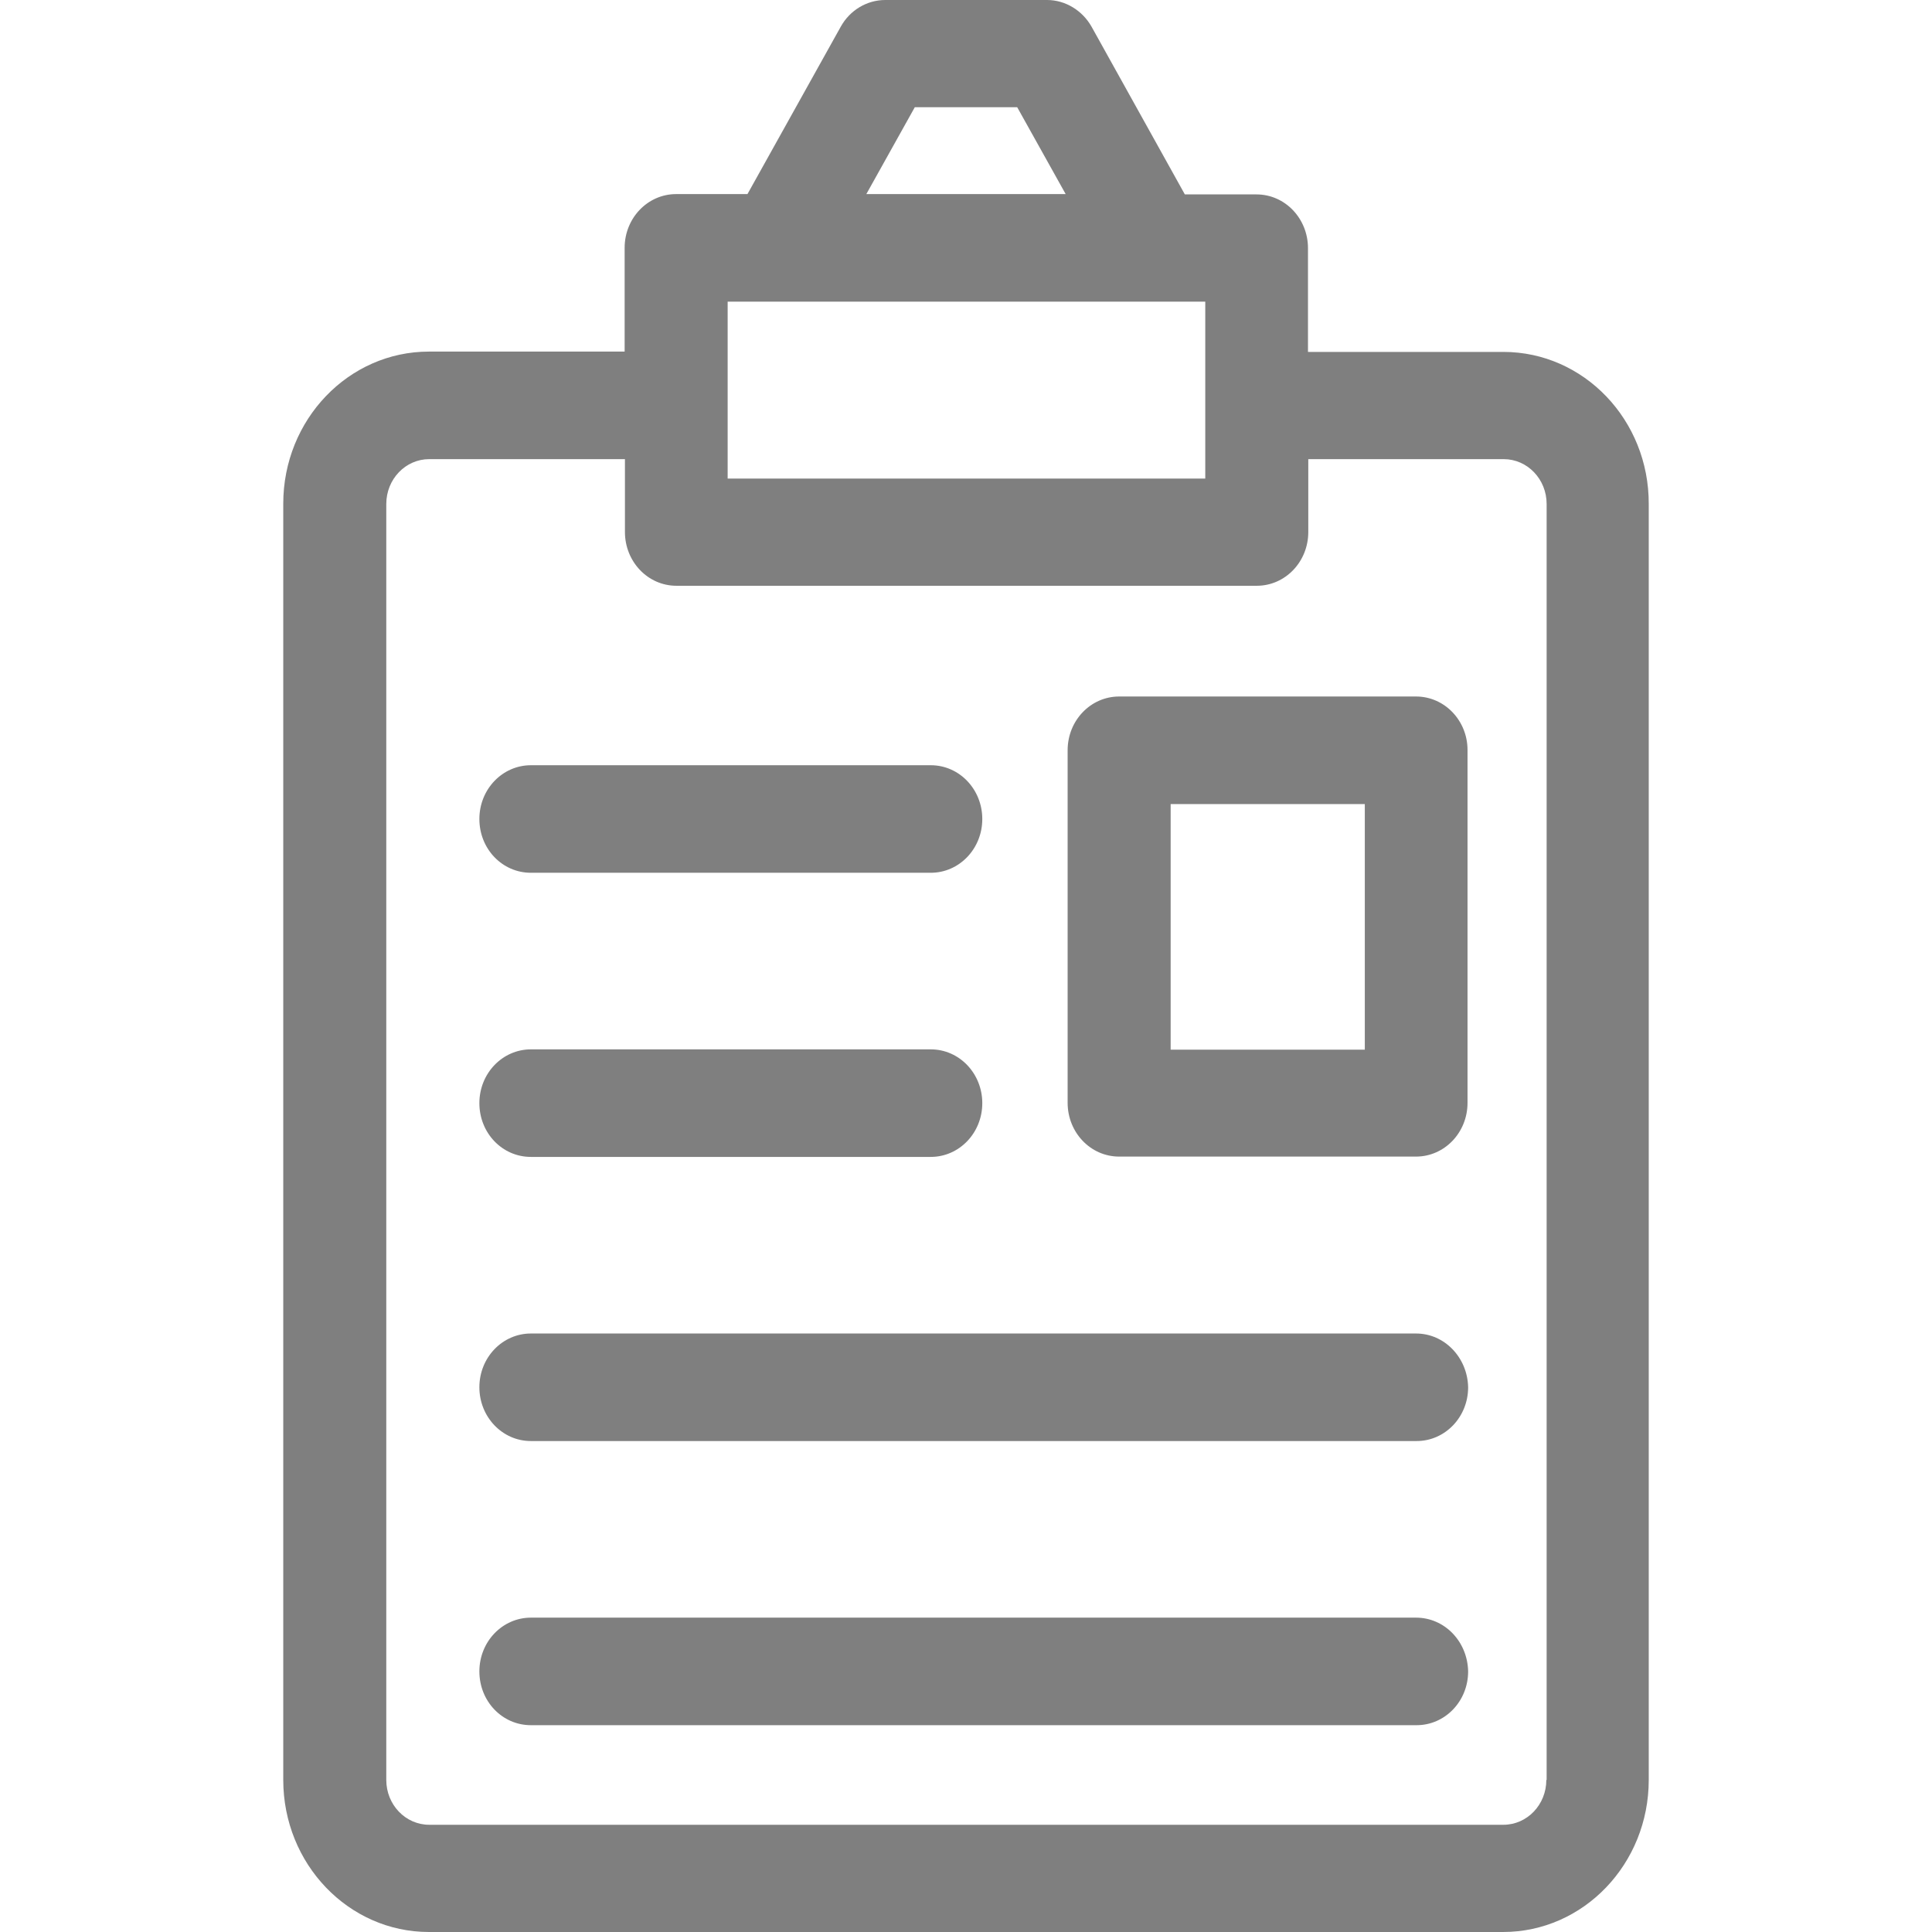
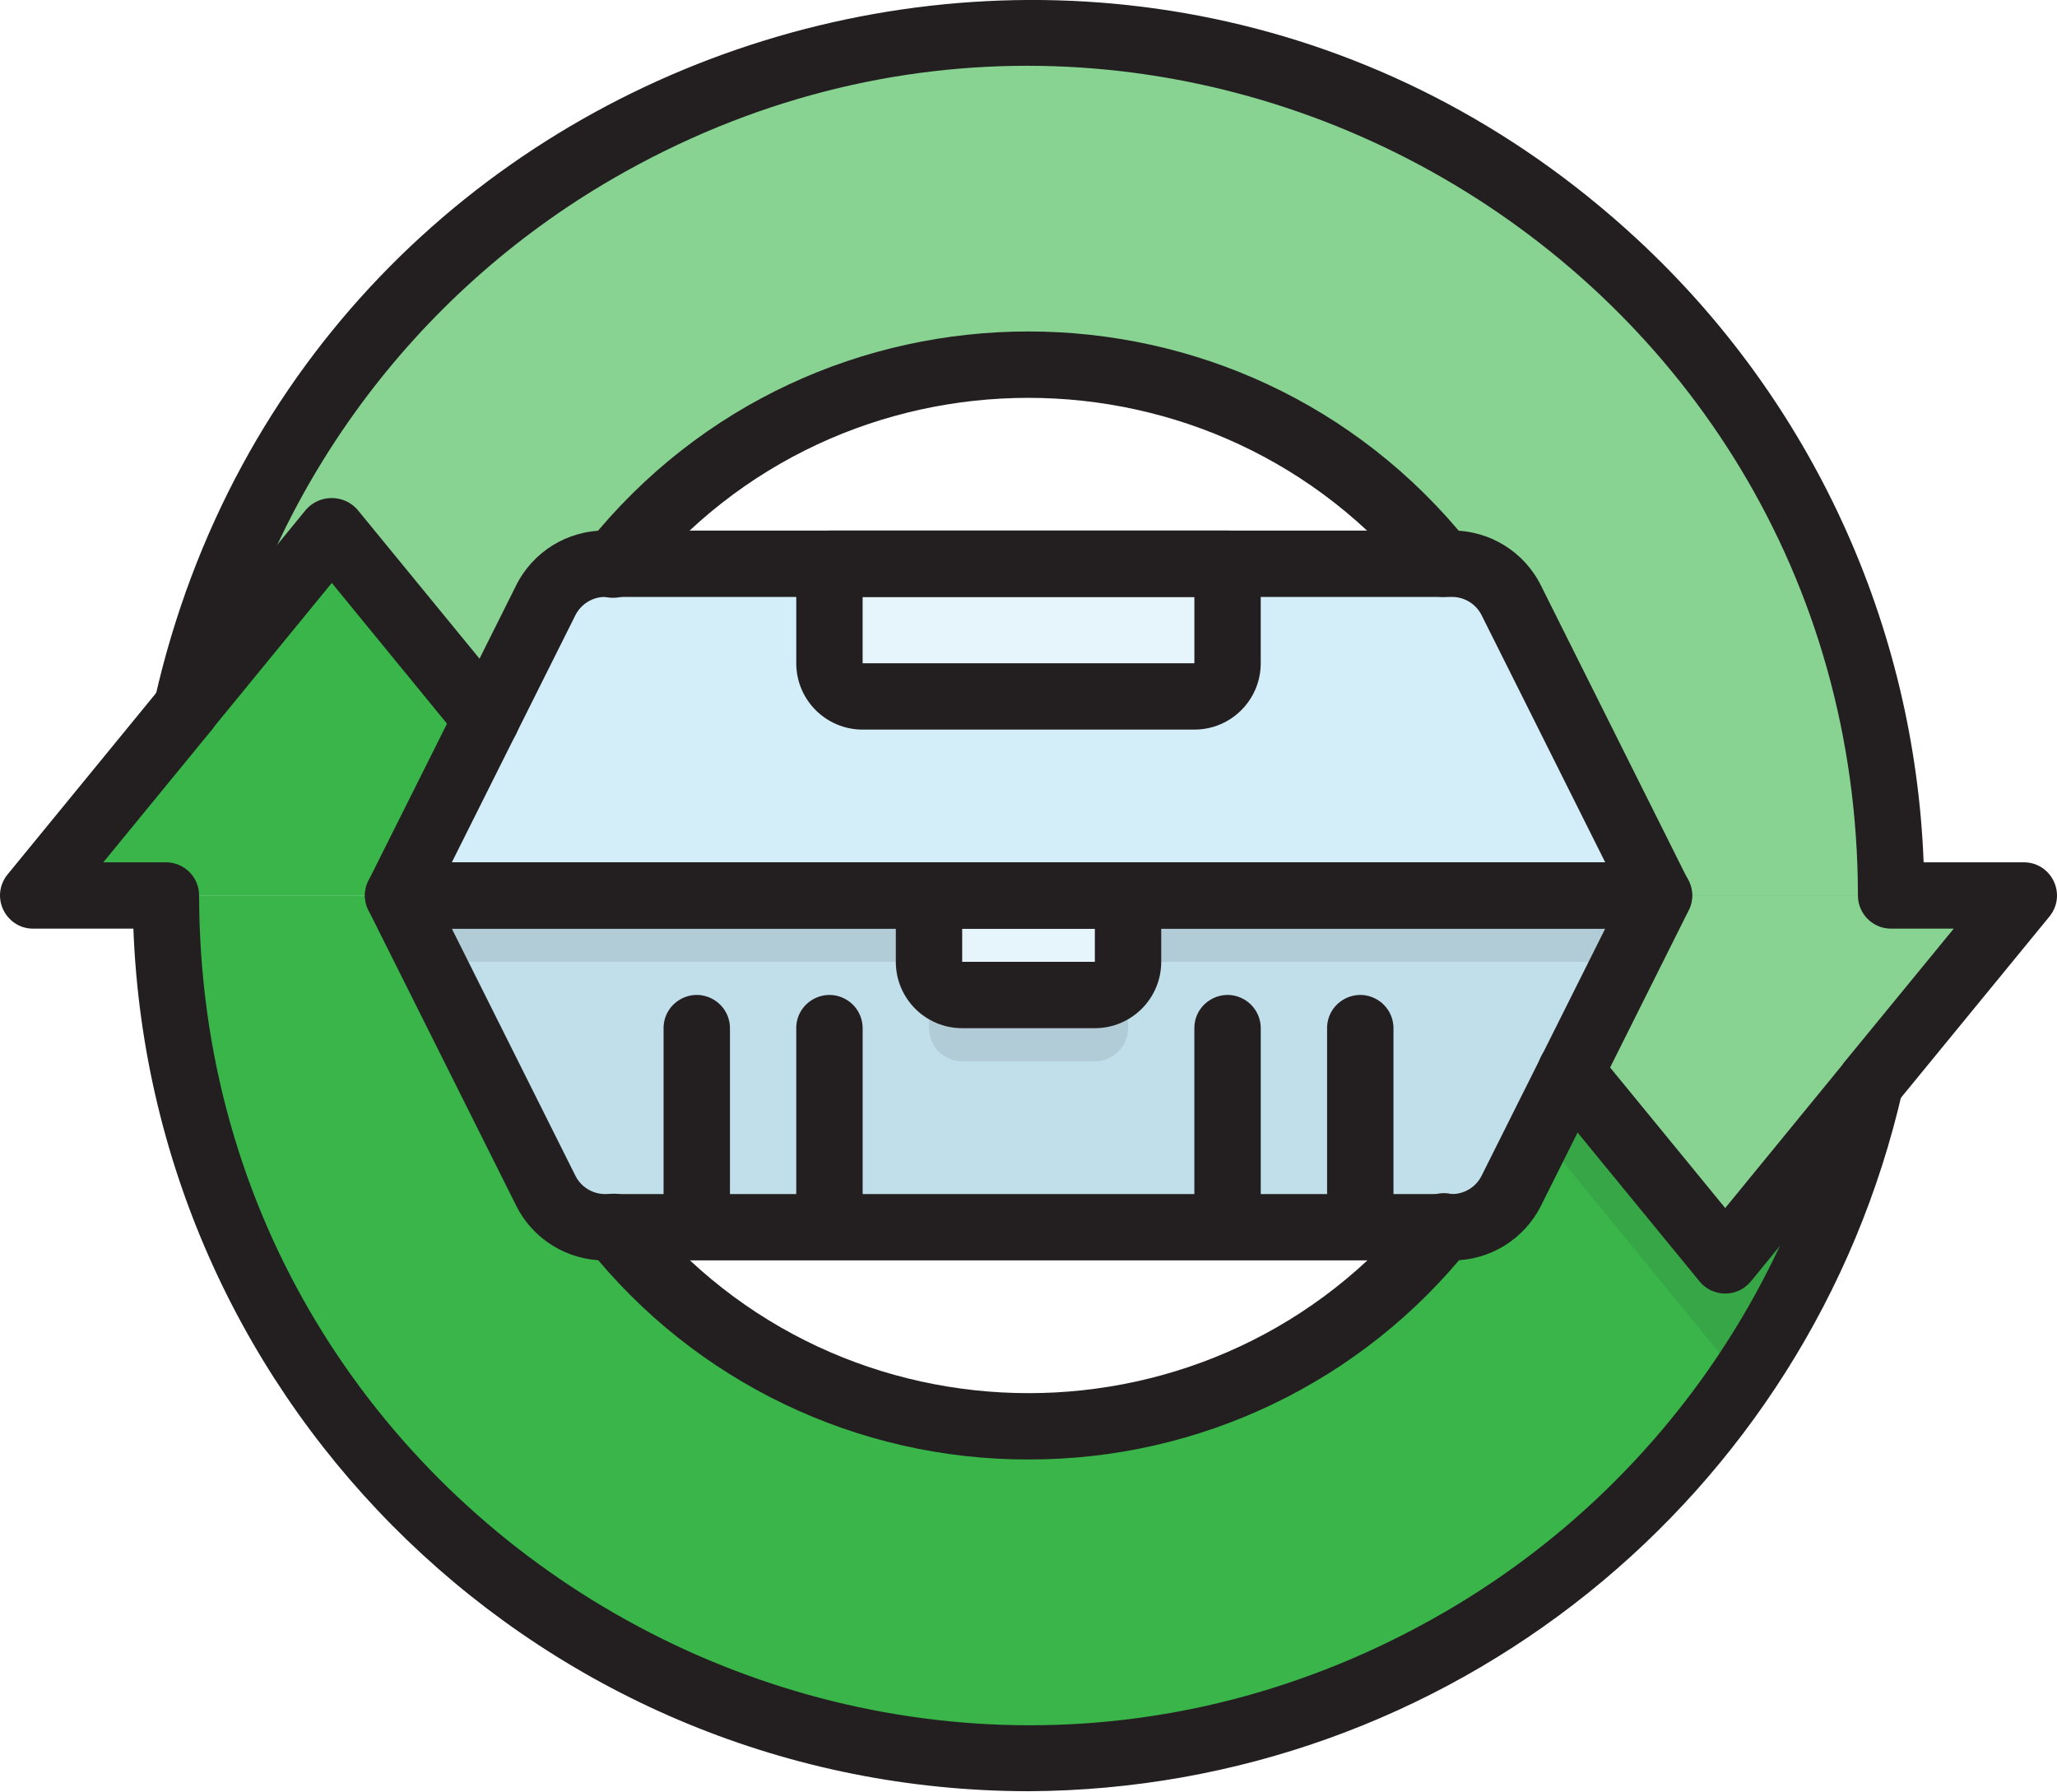
- <svg xmlns="http://www.w3.org/2000/svg" viewBox="0 0 50 50" width="50" height="50">
-   <defs>
-     <style>
-       .cls-1 { fill: #000; opacity: 0.5; }
-     </style>
-   </defs>
-   <g id="SVGRepo_iconCarrier" transform="matrix(0.122019, 0, 0, 0.127378, 1.236663, 0)" class="cls-1">
-     <g>
-       <g>
-         <path d="M 308.723 71.499 L 267.285 71.499 L 267.285 50.424 C 267.285 44.412 262.437 39.499 256.36 39.499 L 241.168 39.499 L 221.386 5.43 C 219.447 2.133 215.826 0 211.948 0 L 177.621 0 C 173.742 0 170.122 2.069 168.183 5.43 L 148.401 39.434 L 133.274 39.434 C 127.262 39.434 122.349 44.283 122.349 50.359 L 122.349 71.434 L 80.844 71.434 C 63.777 71.434 49.943 85.268 49.943 102.335 L 49.943 361.632 C 49.943 378.699 63.777 392.533 80.844 392.533 L 308.658 392.533 C 325.725 392.533 339.559 378.699 339.559 361.632 L 339.559 102.4 C 339.624 85.333 325.79 71.499 308.723 71.499 Z M 183.891 21.786 L 205.612 21.786 L 215.891 39.434 L 173.612 39.434 L 183.891 21.786 Z M 144.198 61.285 L 245.499 61.285 L 245.499 97.228 L 144.198 97.228 L 144.198 61.285 Z M 317.903 361.632 L 317.838 361.632 C 317.838 366.674 313.765 370.747 308.723 370.747 L 80.909 370.747 C 75.867 370.747 71.794 366.674 71.794 361.632 L 71.794 102.4 C 71.794 97.358 75.867 93.285 80.909 93.285 L 122.412 93.285 L 122.412 108.089 C 122.412 114.101 127.261 119.014 133.337 119.014 L 256.424 119.014 C 262.436 119.014 267.349 114.166 267.349 108.089 L 267.349 93.285 L 308.787 93.285 C 313.829 93.285 317.902 97.358 317.902 102.4 L 317.902 361.632 L 317.903 361.632 Z" />
-       </g>
-     </g>
-     <g>
-       <g>
-         <path d="M290.198,141.511h-62.966c-6.012,0-10.925,4.848-10.925,10.925v71.628c0,6.012,4.849,10.925,10.925,10.925h62.966 c6.012,0,10.925-4.848,10.925-10.925v-71.693C301.123,146.424,296.275,141.511,290.198,141.511z M279.337,213.269h-41.18v-49.907 h41.18V213.269z" />
-       </g>
-     </g>
-     <g>
-       <g>
-         <path d="M187.281,155.475h-84.816c-6.012,0-10.925,4.849-10.925,10.925c0,6.077,4.849,10.925,10.925,10.925h84.816 c6.012,0,10.925-4.849,10.925-10.925C198.206,160.388,193.357,155.475,187.281,155.475z" />
-       </g>
-     </g>
-     <g>
-       <g>
-         <path d="M187.281,213.204h-84.816c-6.012,0-10.925,4.849-10.925,10.925c0,6.077,4.849,10.925,10.925,10.925h84.816 c6.012,0,10.925-4.849,10.925-10.925C198.206,218.117,193.357,213.204,187.281,213.204z" />
-       </g>
-     </g>
-     <g>
-       <g>
-         <path d="M290.198,270.933H102.465c-6.012,0-10.925,4.848-10.925,10.925c0,6.012,4.849,10.925,10.925,10.925h187.863 c6.012,0,10.925-4.849,10.925-10.925C301.123,275.846,296.275,270.933,290.198,270.933z" />
-       </g>
-     </g>
-     <g>
-       <g>
-         <path d="M290.198,328.663H102.465c-6.012,0-10.925,4.849-10.925,10.925s4.849,10.925,10.925,10.925h187.863 c6.012,0,10.925-4.848,10.925-10.925C301.123,333.511,296.275,328.663,290.198,328.663z" />
-       </g>
-     </g>
-   </g>
+ <svg xmlns="http://www.w3.org/2000/svg" viewBox="0 3.23 50 43.541" width="50" height="43.541">
+   <path d="M 37.903 24.997 C 37.903 34.93 27.151 41.138 18.549 36.172 C 14.556 33.867 12.098 29.608 12.098 24.997 L 4.033 24.997 C 4.033 41.138 21.506 51.225 35.484 43.156 C 41.971 39.411 45.967 32.488 45.967 24.997 L 37.903 24.997 Z" style="fill:#39b54a" transform="matrix(1, 0, 0, 1, 1.4210854715202004e-14, 1.7763568394002505e-15)" />
+   <path d="M 37.903 24.997 C 37.903 34.93 27.151 41.138 18.549 36.172 C 14.556 33.867 12.098 29.608 12.098 24.997 L 4.033 24.997 C 4.033 41.138 21.506 51.225 35.484 43.156 C 41.971 39.411 45.967 32.488 45.967 24.997 L 37.903 24.997 Z" style="fill:#39b54a" transform="matrix(1, 0, 0, 1, 1.4210854715202004e-14, 1.7763568394002505e-15)" />
+   <path d="M 45.967 24.997 C 45.967 8.858 28.495 -1.231 14.517 6.84 C 8.029 10.585 4.033 17.506 4.033 24.997 L 12.098 24.997 C 12.098 15.065 22.85 8.858 31.452 13.824 C 35.444 16.128 37.903 20.388 37.903 24.997 L 45.967 24.997 Z" style="fill:#88d392" transform="matrix(1, 0, 0, 1, 1.4210854715202004e-14, 1.7763568394002505e-15)" />
+   <path d="M 45.83 27.417 C 45.585 29.567 45.002 31.666 44.105 33.634 L 41.935 36.287 L 36.863 30.086 C 37.23 29.229 37.502 28.334 37.677 27.417 L 45.83 27.417 Z" style="fill:#231f20;opacity:0.1" transform="matrix(1, 0, 0, 1, 1.4210854715202004e-14, 1.7763568394002505e-15)" />
+   <polygon points="15.323 24.997 0.808 24.997 8.065 16.127 15.323 24.997" style="fill:#39b54a" transform="matrix(1, 0, 0, 1, 1.4210854715202004e-14, 1.7763568394002505e-15)" />
+   <polygon points="34.677 24.997 49.193 24.997 41.935 33.868 34.677 24.997" style="fill:#88d392" transform="matrix(1, 0, 0, 1, 1.4210854715202004e-14, 1.7763568394002505e-15)" />
+   <path d="M 40.322 24.997 L 39.516 26.61 L 36.734 32.166 C 36.461 32.715 35.902 33.062 35.29 33.062 L 14.71 33.062 C 14.098 33.062 13.539 32.715 13.267 32.166 L 10.485 26.61 L 9.678 24.997 L 40.322 24.997 Z" style="fill:#c1dfea" transform="matrix(1, 0, 0, 1, 1.4210854715202004e-14, 1.7763568394002505e-15)" />
+   <path d="M 36.736 17.825 L 40.322 24.997 L 9.678 24.997 L 13.264 17.825 C 13.538 17.279 14.096 16.933 14.707 16.933 L 35.294 16.933 C 35.905 16.933 36.463 17.279 36.736 17.825 Z" style="fill:#d4eef9" transform="matrix(1, 0, 0, 1, 1.4210854715202004e-14, 1.7763568394002505e-15)" />
+   <polygon points="40.322 24.997 39.516 26.61 10.485 26.61 9.678 24.997 40.322 24.997" style="fill:#231f20;opacity:0.1" transform="matrix(1, 0, 0, 1, 1.4210854715202004e-14, 1.7763568394002505e-15)" />
+   <path d="M 20.162 33.062 C 19.717 33.062 19.355 32.701 19.355 32.255 L 19.355 28.223 C 19.355 27.603 20.027 27.214 20.565 27.525 C 20.814 27.669 20.968 27.935 20.968 28.223 L 20.968 32.255 C 20.968 32.701 20.607 33.062 20.162 33.062 Z" style="fill:#231f20;opacity:0.1" transform="matrix(1, 0, 0, 1, 1.4210854715202004e-14, 1.7763568394002505e-15)" />
+   <path d="M 16.936 33.062 C 16.491 33.062 16.13 32.701 16.13 32.255 L 16.13 28.223 C 16.13 27.603 16.801 27.214 17.339 27.525 C 17.589 27.669 17.743 27.935 17.743 28.223 L 17.743 32.255 C 17.743 32.701 17.381 33.062 16.936 33.062 Z" style="fill:#231f20;opacity:0.1" transform="matrix(1, 0, 0, 1, 1.4210854715202004e-14, 1.7763568394002505e-15)" />
+   <path d="M 29.839 33.062 C 29.394 33.062 29.032 32.701 29.032 32.255 L 29.032 28.223 C 29.032 27.603 29.704 27.214 30.242 27.525 C 30.491 27.669 30.645 27.935 30.645 28.223 L 30.645 32.255 C 30.645 32.701 30.284 33.062 29.839 33.062 Z" style="fill:#231f20;opacity:0.1" transform="matrix(1, 0, 0, 1, 1.4210854715202004e-14, 1.7763568394002505e-15)" />
+   <path d="M 33.065 33.062 C 32.619 33.062 32.258 32.701 32.258 32.255 L 32.258 28.223 C 32.258 27.603 32.93 27.214 33.468 27.525 C 33.717 27.669 33.871 27.935 33.871 28.223 L 33.871 32.255 C 33.871 32.701 33.51 33.062 33.065 33.062 Z" style="fill:#231f20;opacity:0.1" transform="matrix(1, 0, 0, 1, 1.4210854715202004e-14, 1.7763568394002505e-15)" />
+   <path d="M 20.162 16.933 L 29.839 16.933 C 29.839 16.933 29.839 16.933 29.839 16.933 L 29.839 19.352 C 29.839 19.798 29.478 20.159 29.032 20.159 L 20.968 20.159 C 20.523 20.159 20.162 19.798 20.162 19.352 L 20.162 16.933 C 20.162 16.933 20.162 16.933 20.162 16.933 Z" style="fill:#e5f5fb" transform="matrix(1, 0, 0, 1, 1.4210854715202004e-14, 1.7763568394002505e-15)" />
+   <path d="M 22.581 24.997 L 27.42 24.997 C 27.42 24.997 27.42 24.997 27.42 24.997 L 27.42 28.223 C 27.42 28.669 27.058 29.029 26.613 29.029 L 23.388 29.029 C 22.942 29.029 22.581 28.669 22.581 28.223 L 22.581 24.997 C 22.581 24.997 22.581 24.997 22.581 24.997 Z" style="fill:#231f20;opacity:0.1" transform="matrix(1, 0, 0, 1, 1.4210854715202004e-14, 1.7763568394002505e-15)" />
+   <path d="M 22.581 24.997 L 27.42 24.997 C 27.42 24.997 27.42 24.997 27.42 24.997 L 27.42 26.61 C 27.42 27.056 27.058 27.417 26.613 27.417 L 23.388 27.417 C 22.942 27.417 22.581 27.056 22.581 26.61 L 22.581 24.997 C 22.581 24.997 22.581 24.997 22.581 24.997 Z" style="fill:#e5f5fb" transform="matrix(1, 0, 0, 1, 1.4210854715202004e-14, 1.7763568394002505e-15)" />
+   <path d="M 41.935 34.674 C 41.693 34.674 41.465 34.566 41.312 34.379 L 37.553 29.791 C 37.16 29.311 37.433 28.584 38.046 28.484 C 38.331 28.438 38.618 28.546 38.801 28.768 L 41.935 32.595 L 44.783 29.115 C 44.8 29.09 44.817 29.066 44.836 29.042 L 47.49 25.804 L 45.967 25.804 C 45.522 25.804 45.161 25.443 45.161 24.997 C 45.144 9.478 28.333 -0.203 14.901 7.571 C 10.031 10.39 6.56 15.116 5.328 20.607 C 5.315 20.669 5.294 20.73 5.266 20.786 C 5.071 21.189 4.587 21.359 4.184 21.166 C 3.82 20.993 3.642 20.577 3.769 20.193 C 7.483 3.85 27.499 -2.344 39.796 9.045 C 44.034 12.97 46.538 18.419 46.758 24.191 L 49.193 24.191 C 49.814 24.192 50.201 24.863 49.891 25.401 C 49.869 25.439 49.844 25.475 49.816 25.509 L 46.136 30.001 C 46.119 30.025 46.102 30.05 46.083 30.072 L 42.559 34.378 C 42.405 34.566 42.176 34.674 41.935 34.674 Z" style="fill:#231f20" transform="matrix(1, 0, 0, 1, 1.4210854715202004e-14, 1.7763568394002505e-15)" />
+   <path d="M 35.073 17.74 C 34.828 17.74 34.597 17.629 34.444 17.437 C 29.597 11.389 20.394 11.389 15.548 17.437 C 15.177 17.935 14.406 17.844 14.161 17.273 C 14.039 16.99 14.089 16.661 14.292 16.427 C 19.783 9.574 30.211 9.574 35.702 16.427 C 36.092 16.911 35.811 17.635 35.198 17.731 C 35.156 17.736 35.115 17.74 35.073 17.74 Z" style="fill:#231f20" transform="matrix(1, 0, 0, 1, 1.4210854715202004e-14, 1.7763568394002505e-15)" />
+   <path d="M 25 38.707 C 20.835 38.716 16.894 36.823 14.298 33.566 C 13.903 33.087 14.176 32.36 14.788 32.258 C 15.08 32.209 15.375 32.325 15.557 32.558 C 20.403 38.607 29.606 38.607 34.452 32.558 C 34.823 32.06 35.594 32.151 35.839 32.721 C 35.961 33.005 35.91 33.334 35.709 33.567 C 33.109 36.823 29.166 38.715 25 38.707 Z" style="fill:#231f20" transform="matrix(1, 0, 0, 1, 1.4210854715202004e-14, 1.7763568394002505e-15)" />
+   <path d="M 25 46.771 C 13.294 46.758 3.688 37.502 3.242 25.804 L 0.808 25.804 C 0.187 25.804 -0.201 25.132 0.109 24.594 C 0.131 24.556 0.156 24.52 0.184 24.486 L 3.872 19.981 C 3.885 19.961 3.899 19.942 3.915 19.923 L 7.44 15.616 C 7.771 15.243 8.355 15.243 8.686 15.616 L 12.445 20.205 C 12.839 20.685 12.565 21.411 11.952 21.512 C 11.668 21.559 11.38 21.451 11.198 21.227 L 8.065 17.4 L 5.2 20.9 C 5.187 20.921 5.173 20.941 5.158 20.96 L 2.511 24.191 L 4.033 24.191 C 4.479 24.191 4.84 24.552 4.84 24.997 C 4.855 40.517 21.665 50.2 35.098 42.427 C 39.965 39.611 43.434 34.89 44.669 29.404 C 44.792 28.796 45.528 28.549 45.993 28.96 C 46.164 29.11 46.262 29.326 46.266 29.554 C 46.266 29.615 46.259 29.676 46.247 29.736 C 43.988 39.665 35.182 46.724 25 46.771 Z" style="fill:#231f20" transform="matrix(1, 0, 0, 1, 1.4210854715202004e-14, 1.7763568394002505e-15)" />
+   <path d="M 20.162 33.062 C 19.717 33.062 19.355 32.701 19.355 32.255 L 19.355 28.223 C 19.355 27.603 20.027 27.214 20.565 27.525 C 20.814 27.669 20.968 27.935 20.968 28.223 L 20.968 32.255 C 20.968 32.701 20.607 33.062 20.162 33.062 Z" style="fill:#231f20" transform="matrix(1, 0, 0, 1, 1.4210854715202004e-14, 1.7763568394002505e-15)" />
+   <path d="M 16.936 33.062 C 16.491 33.062 16.13 32.701 16.13 32.255 L 16.13 28.223 C 16.13 27.603 16.801 27.214 17.339 27.525 C 17.589 27.669 17.743 27.935 17.743 28.223 L 17.743 32.255 C 17.743 32.701 17.381 33.062 16.936 33.062 Z" style="fill:#231f20" transform="matrix(1, 0, 0, 1, 1.4210854715202004e-14, 1.7763568394002505e-15)" />
+   <path d="M 29.839 33.062 C 29.394 33.062 29.032 32.701 29.032 32.255 L 29.032 28.223 C 29.032 27.603 29.704 27.214 30.242 27.525 C 30.491 27.669 30.645 27.935 30.645 28.223 L 30.645 32.255 C 30.645 32.701 30.284 33.062 29.839 33.062 Z" style="fill:#231f20" transform="matrix(1, 0, 0, 1, 1.4210854715202004e-14, 1.7763568394002505e-15)" />
+   <path d="M 33.065 33.062 C 32.619 33.062 32.258 32.701 32.258 32.255 L 32.258 28.223 C 32.258 27.603 32.93 27.214 33.468 27.525 C 33.717 27.669 33.871 27.935 33.871 28.223 L 33.871 32.255 C 33.871 32.701 33.51 33.062 33.065 33.062 Z" style="fill:#231f20" transform="matrix(1, 0, 0, 1, 1.4210854715202004e-14, 1.7763568394002505e-15)" />
+   <path d="M 29.032 20.965 L 20.968 20.965 C 20.077 20.965 19.355 20.243 19.355 19.352 L 19.355 16.933 C 19.355 16.488 19.717 16.127 20.162 16.127 L 29.839 16.127 C 30.284 16.127 30.645 16.488 30.645 16.933 L 30.645 19.352 C 30.645 20.243 29.923 20.965 29.032 20.965 Z M 20.968 17.74 L 20.968 19.352 L 29.032 19.352 L 29.032 17.74 L 20.968 17.74 Z" style="fill:#231f20" transform="matrix(1, 0, 0, 1, 1.4210854715202004e-14, 1.7763568394002505e-15)" />
+   <path d="M 35.294 33.868 L 14.707 33.868 C 13.79 33.871 12.951 33.353 12.544 32.531 L 8.957 25.358 C 8.689 24.822 9.078 24.191 9.678 24.191 L 40.322 24.191 C 40.924 24.188 41.317 24.82 41.048 25.358 L 37.461 32.531 C 37.053 33.354 36.212 33.873 35.294 33.868 Z M 13.986 31.809 C 14.123 32.083 14.402 32.255 14.707 32.255 L 35.294 32.255 C 35.599 32.255 35.878 32.083 36.014 31.809 L 39.018 25.804 L 10.983 25.804 L 13.986 31.809 Z" style="fill:#231f20" transform="matrix(1, 0, 0, 1, 1.4210854715202004e-14, 1.7763568394002505e-15)" />
+   <path d="M 26.613 28.223 L 23.388 28.223 C 22.496 28.223 21.775 27.501 21.775 26.61 L 21.775 24.997 C 21.775 24.552 22.136 24.191 22.581 24.191 L 27.42 24.191 C 27.865 24.191 28.226 24.552 28.226 24.997 L 28.226 26.61 C 28.226 27.501 27.503 28.223 26.613 28.223 Z M 23.388 25.804 L 23.388 26.61 L 26.613 26.61 L 26.613 25.804 L 23.388 25.804 Z" style="fill:#231f20" transform="matrix(1, 0, 0, 1, 1.4210854715202004e-14, 1.7763568394002505e-15)" />
+   <path d="M 40.322 25.804 L 9.678 25.804 C 9.078 25.805 8.689 25.173 8.957 24.637 L 12.544 17.464 C 12.951 16.642 13.79 16.123 14.707 16.127 L 35.294 16.127 C 36.21 16.123 37.05 16.642 37.457 17.464 L 41.044 24.641 C 41.308 25.176 40.919 25.803 40.322 25.804 Z M 10.983 24.191 L 39.018 24.191 L 36.014 18.185 C 35.878 17.913 35.599 17.74 35.294 17.74 L 14.707 17.74 C 14.402 17.74 14.123 17.913 13.986 18.185 L 10.983 24.191 Z" style="fill:#231f20" transform="matrix(1, 0, 0, 1, 1.4210854715202004e-14, 1.7763568394002505e-15)" />
</svg>
